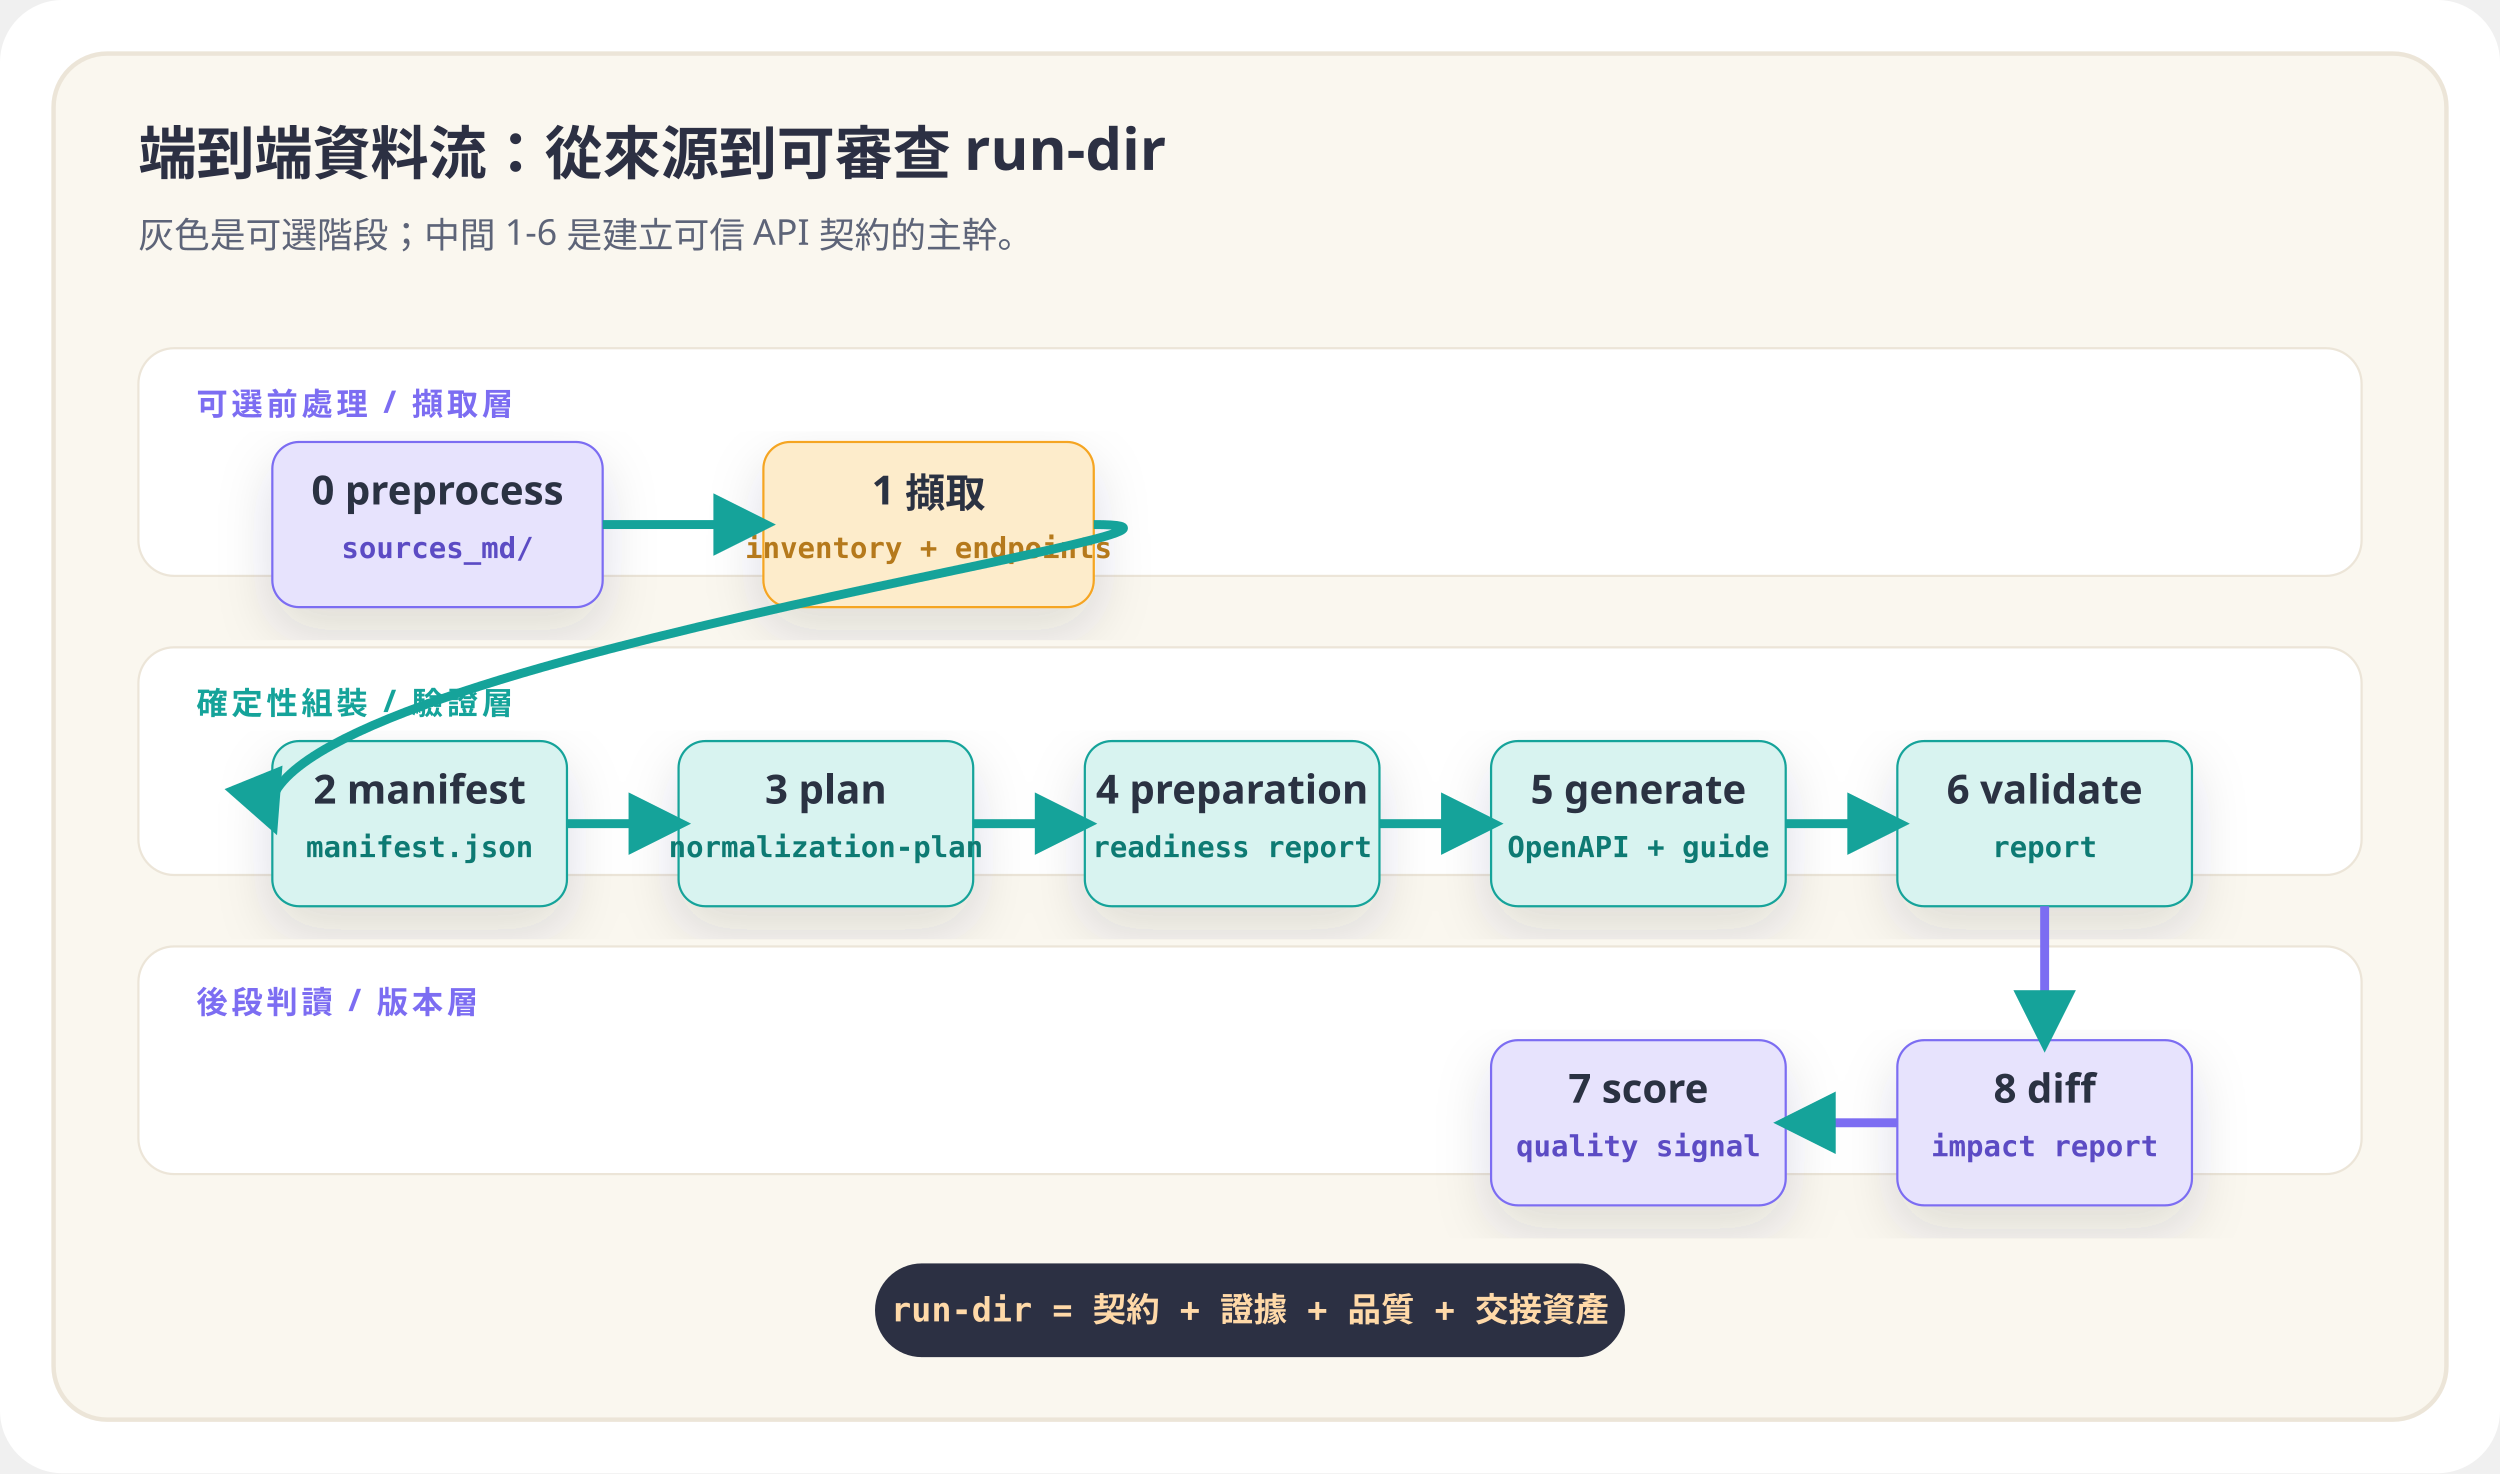
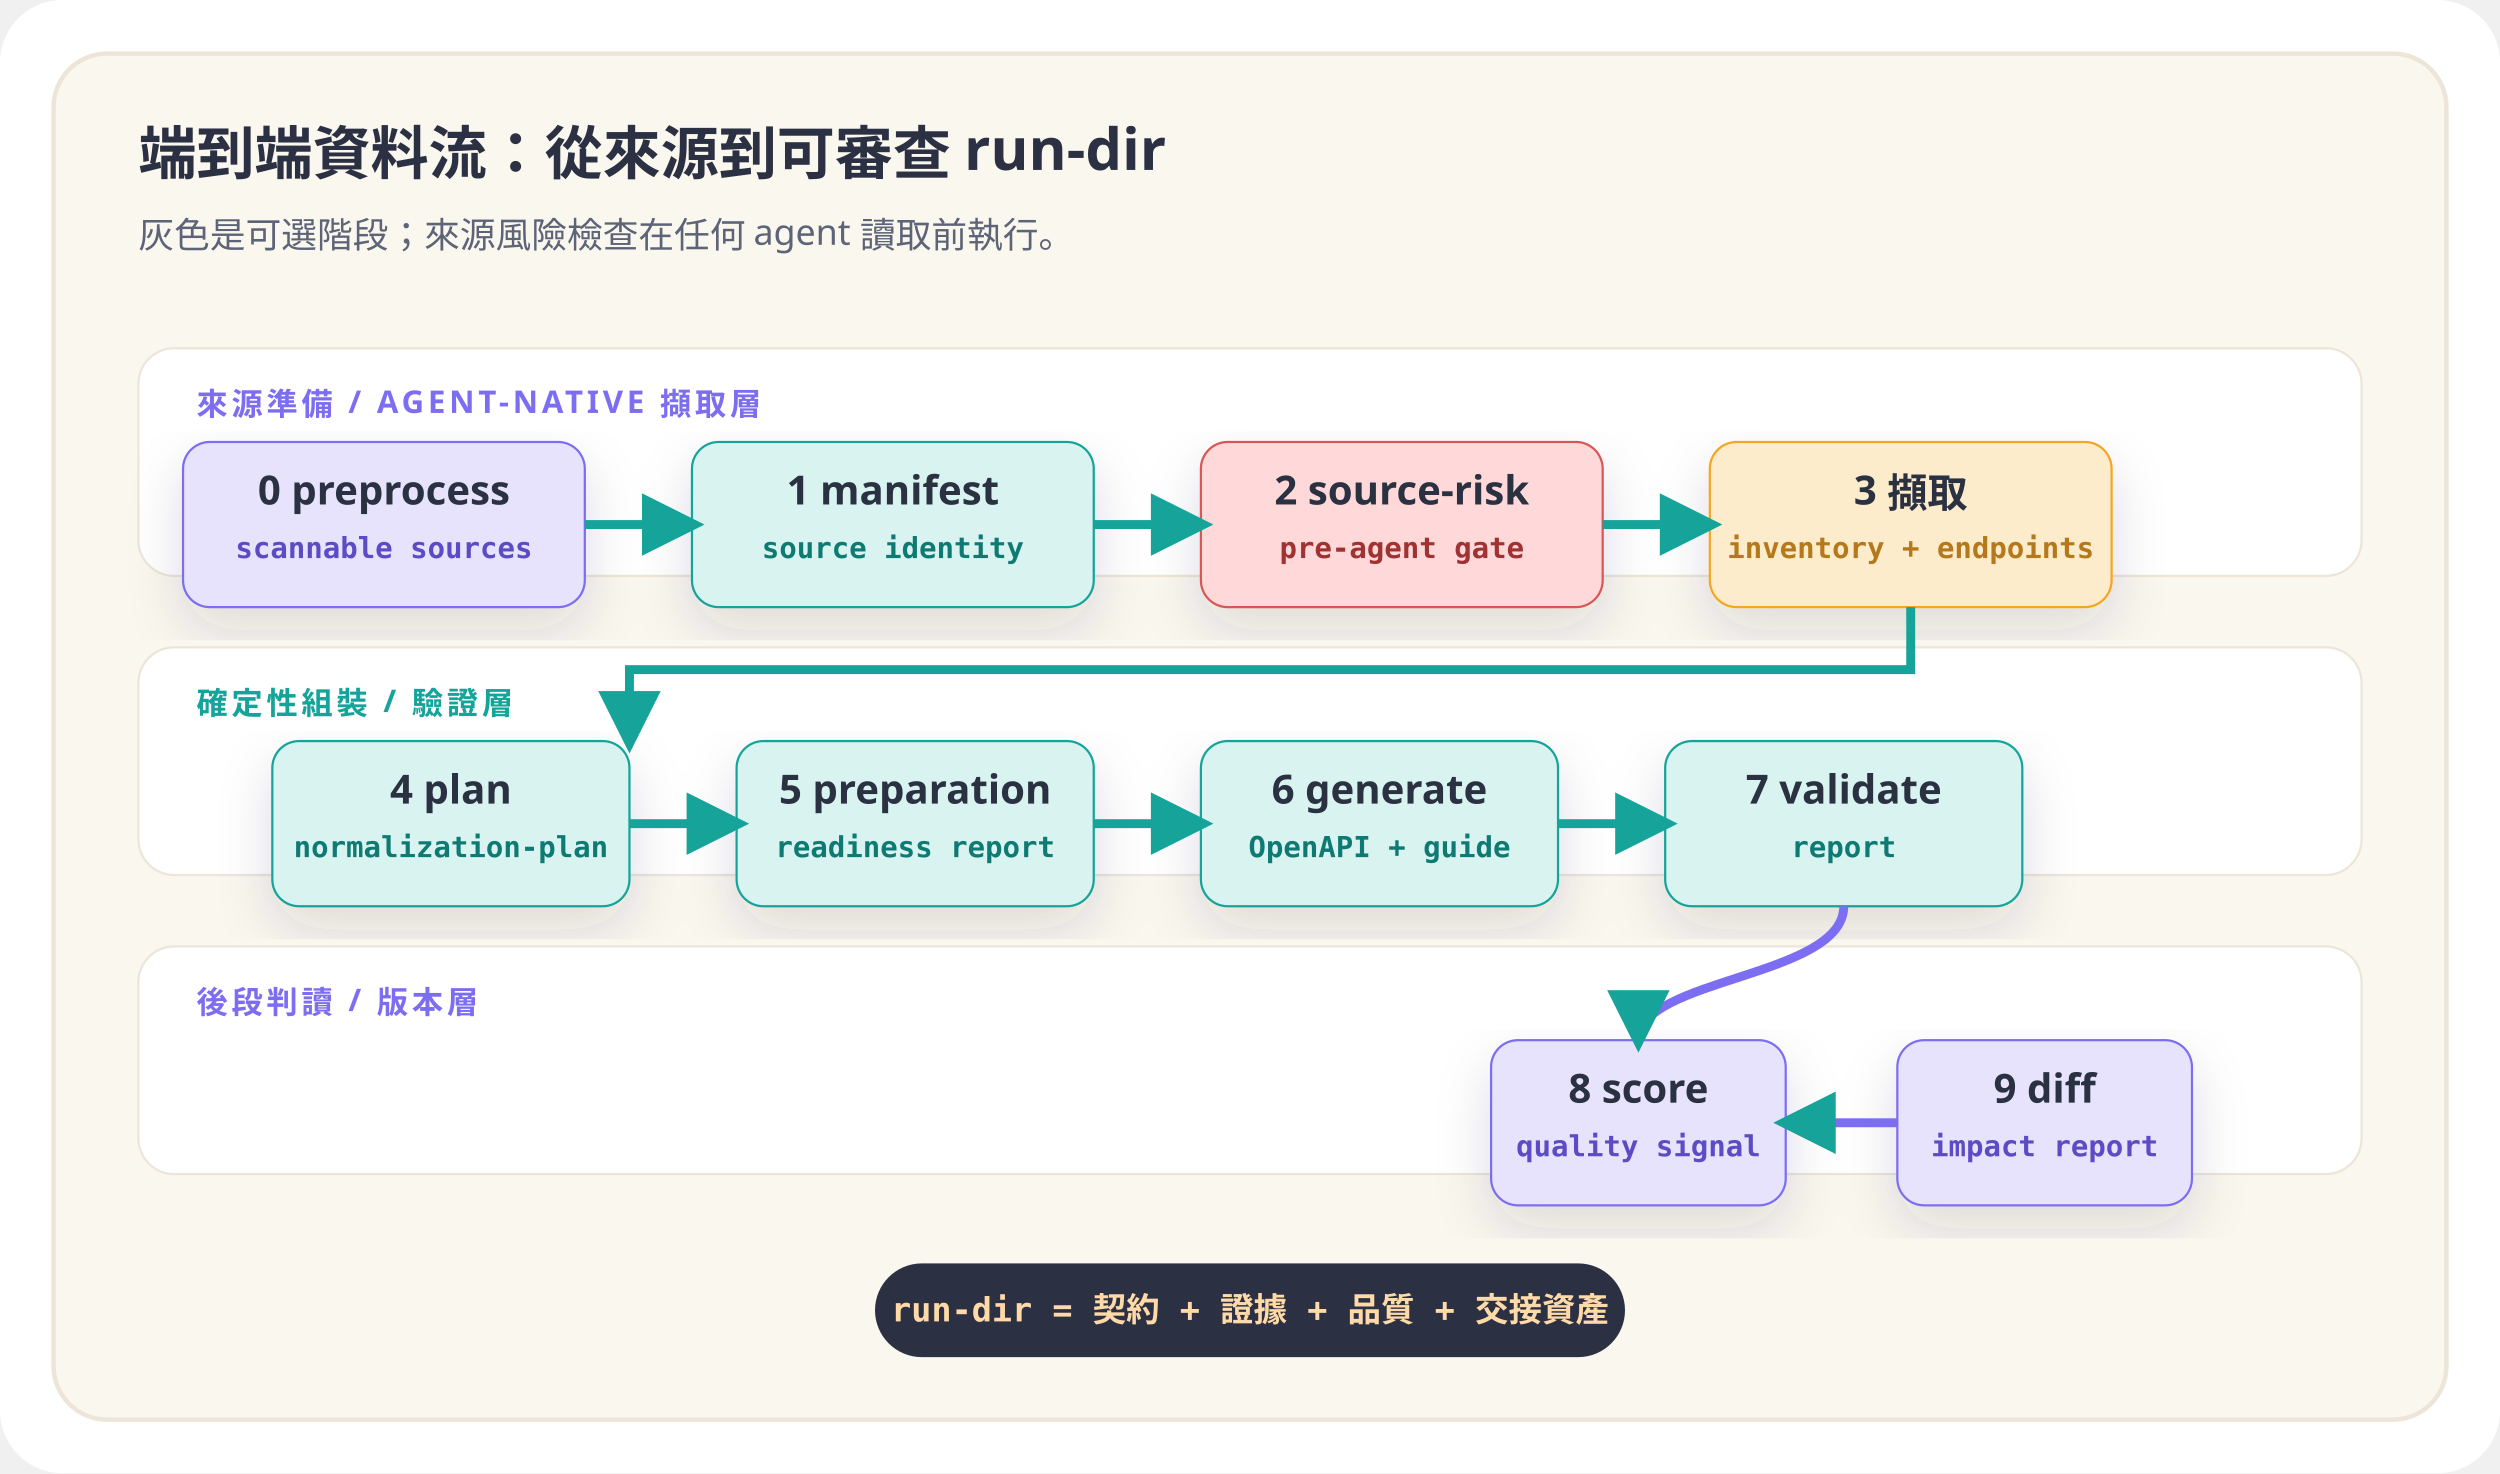
<svg xmlns="http://www.w3.org/2000/svg" width="1120" height="660" viewBox="0 0 1120 660" fill="none" role="img" aria-labelledby="title desc">
  <defs>
    <filter id="shadow" x="-20%" y="-20%" width="140%" height="140%">
      <feDropShadow dx="0" dy="10" stdDeviation="12" flood-color="#2c3043" flood-opacity=".14" />
    </filter>
    <marker id="arrow" viewBox="0 0 10 10" refX="8" refY="5" markerWidth="7" markerHeight="7" orient="auto-start-reverse">
      <path d="M0 0 10 5 0 10z" fill="#15a39a" />
    </marker>
    <style>
      text{font-family:"Noto Sans TC","PingFang TC","Microsoft JhengHei",system-ui,sans-serif}
      .mono{font-family:ui-monospace,SFMono-Regular,Menlo,Consolas,monospace}
      .h{font-size:26px;font-weight:900;fill:#2c3043}
      .p{font-size:16px;fill:#5d6478}
      .stage{font-size:18px;font-weight:850;fill:#2c3043}
      .out{font-size:13px;font-weight:750}
      .lane{font-size:14px;font-weight:900;letter-spacing:.12em}
    </style>
  </defs>
  <rect width="1120" height="660" rx="28" fill="#fff" />
  <rect x="24" y="24" width="1072" height="612" rx="24" fill="#faf7ef" stroke="#ece5d8" stroke-width="2" />
  <text x="62" y="78" class="h">端到端資料流：從來源到可審查 run-dir</text>
-   <text x="62" y="111" class="p">灰色是可選階段；中間 1-6 是建立可信 API 契約的主幹。</text>
+   <text x="62" y="111" class="p">灰色是可選階段；來源風險檢查在任何 agent 讀取前執行。</text>
  <rect x="62" y="156" width="996" height="102" rx="16" fill="#fff" stroke="#ece5d8" />
  <rect x="62" y="290" width="996" height="102" rx="16" fill="#fff" stroke="#ece5d8" />
  <rect x="62" y="424" width="996" height="102" rx="16" fill="#fff" stroke="#ece5d8" />
-   <text x="88" y="186" class="lane" fill="#7c6df2">可選前處理 / 擷取層</text>
+   <text x="88" y="186" class="lane" fill="#7c6df2">來源準備 / AGENT-NATIVE 擷取層</text>
  <text x="88" y="320" class="lane" fill="#15a39a">確定性組裝 / 驗證層</text>
  <text x="88" y="454" class="lane" fill="#7c6df2">後段判讀 / 版本層</text>
  <g filter="url(#shadow)">
-     <rect x="122" y="198" width="148" height="74" rx="12" fill="#e7e3fd" stroke="#7c6df2" />
-     <text x="196" y="226" text-anchor="middle" class="stage">0 preprocess</text>
-     <text x="196" y="250" text-anchor="middle" class="mono out" fill="#5b4cc4">sources_md/</text>
-     <rect x="342" y="198" width="148" height="74" rx="12" fill="#fdeccb" stroke="#f5a524" />
-     <text x="416" y="226" text-anchor="middle" class="stage">1 擷取</text>
-     <text x="416" y="250" text-anchor="middle" class="mono out" fill="#b5791a">inventory + endpoints</text>
+     <rect x="82" y="198" width="180" height="74" rx="12" fill="#e7e3fd" stroke="#7c6df2" />
+     <text x="172" y="226" text-anchor="middle" class="stage">0 preprocess</text>
+     <text x="172" y="250" text-anchor="middle" class="mono out" fill="#5b4cc4">scannable sources</text>
+     <rect x="310" y="198" width="180" height="74" rx="12" fill="#d8f3f0" stroke="#15a39a" />
+     <text x="400" y="226" text-anchor="middle" class="stage">1 manifest</text>
+     <text x="400" y="250" text-anchor="middle" class="mono out" fill="#0f7a73">source identity</text>
+     <rect x="538" y="198" width="180" height="74" rx="12" fill="#ffd9d9" stroke="#d95757" />
+     <text x="628" y="226" text-anchor="middle" class="stage">2 source-risk</text>
+     <text x="628" y="250" text-anchor="middle" class="mono out" fill="#9f3030">pre-agent gate</text>
+     <rect x="766" y="198" width="180" height="74" rx="12" fill="#fdeccb" stroke="#f5a524" />
+     <text x="856" y="226" text-anchor="middle" class="stage">3 擷取</text>
+     <text x="856" y="250" text-anchor="middle" class="mono out" fill="#b5791a">inventory + endpoints</text>
  </g>
  <g filter="url(#shadow)">
-     <rect x="122" y="332" width="132" height="74" rx="12" fill="#d8f3f0" stroke="#15a39a" />
-     <text x="188" y="360" text-anchor="middle" class="stage">2 manifest</text>
-     <text x="188" y="384" text-anchor="middle" class="mono out" fill="#0f7a73">manifest.json</text>
-     <rect x="304" y="332" width="132" height="74" rx="12" fill="#d8f3f0" stroke="#15a39a" />
-     <text x="370" y="360" text-anchor="middle" class="stage">3 plan</text>
-     <text x="370" y="384" text-anchor="middle" class="mono out" fill="#0f7a73">normalization-plan</text>
-     <rect x="486" y="332" width="132" height="74" rx="12" fill="#d8f3f0" stroke="#15a39a" />
-     <text x="552" y="360" text-anchor="middle" class="stage">4 preparation</text>
-     <text x="552" y="384" text-anchor="middle" class="mono out" fill="#0f7a73">readiness report</text>
-     <rect x="668" y="332" width="132" height="74" rx="12" fill="#d8f3f0" stroke="#15a39a" />
-     <text x="734" y="360" text-anchor="middle" class="stage">5 generate</text>
-     <text x="734" y="384" text-anchor="middle" class="mono out" fill="#0f7a73">OpenAPI + guide</text>
-     <rect x="850" y="332" width="132" height="74" rx="12" fill="#d8f3f0" stroke="#15a39a" />
-     <text x="916" y="360" text-anchor="middle" class="stage">6 validate</text>
-     <text x="916" y="384" text-anchor="middle" class="mono out" fill="#0f7a73">report</text>
+     <rect x="122" y="332" width="160" height="74" rx="12" fill="#d8f3f0" stroke="#15a39a" />
+     <text x="202" y="360" text-anchor="middle" class="stage">4 plan</text>
+     <text x="202" y="384" text-anchor="middle" class="mono out" fill="#0f7a73">normalization-plan</text>
+     <rect x="330" y="332" width="160" height="74" rx="12" fill="#d8f3f0" stroke="#15a39a" />
+     <text x="410" y="360" text-anchor="middle" class="stage">5 preparation</text>
+     <text x="410" y="384" text-anchor="middle" class="mono out" fill="#0f7a73">readiness report</text>
+     <rect x="538" y="332" width="160" height="74" rx="12" fill="#d8f3f0" stroke="#15a39a" />
+     <text x="618" y="360" text-anchor="middle" class="stage">6 generate</text>
+     <text x="618" y="384" text-anchor="middle" class="mono out" fill="#0f7a73">OpenAPI + guide</text>
+     <rect x="746" y="332" width="160" height="74" rx="12" fill="#d8f3f0" stroke="#15a39a" />
+     <text x="826" y="360" text-anchor="middle" class="stage">7 validate</text>
+     <text x="826" y="384" text-anchor="middle" class="mono out" fill="#0f7a73">report</text>
  </g>
  <g filter="url(#shadow)">
    <rect x="668" y="466" width="132" height="74" rx="12" fill="#e7e3fd" stroke="#7c6df2" />
-     <text x="734" y="494" text-anchor="middle" class="stage">7 score</text>
+     <text x="734" y="494" text-anchor="middle" class="stage">8 score</text>
    <text x="734" y="518" text-anchor="middle" class="mono out" fill="#5b4cc4">quality signal</text>
    <rect x="850" y="466" width="132" height="74" rx="12" fill="#e7e3fd" stroke="#7c6df2" />
-     <text x="916" y="494" text-anchor="middle" class="stage">8 diff</text>
+     <text x="916" y="494" text-anchor="middle" class="stage">9 diff</text>
    <text x="916" y="518" text-anchor="middle" class="mono out" fill="#5b4cc4">impact report</text>
  </g>
-   <path d="M270 235H342" stroke="#15a39a" stroke-width="4" marker-end="url(#arrow)" />
-   <path d="M490 235C590 235 94 300 122 369" stroke="#15a39a" stroke-width="4" marker-end="url(#arrow)" />
-   <path d="M254 369H304" stroke="#15a39a" stroke-width="4" marker-end="url(#arrow)" />
-   <path d="M436 369H486" stroke="#15a39a" stroke-width="4" marker-end="url(#arrow)" />
-   <path d="M618 369H668" stroke="#15a39a" stroke-width="4" marker-end="url(#arrow)" />
-   <path d="M800 369H850" stroke="#15a39a" stroke-width="4" marker-end="url(#arrow)" />
-   <path d="M916 406V466" stroke="#7c6df2" stroke-width="4" marker-end="url(#arrow)" />
+   <path d="M262 235H310" stroke="#15a39a" stroke-width="4" marker-end="url(#arrow)" />
+   <path d="M490 235H538" stroke="#15a39a" stroke-width="4" marker-end="url(#arrow)" />
+   <path d="M718 235H766" stroke="#15a39a" stroke-width="4" marker-end="url(#arrow)" />
+   <path d="M856 272V300H282V332" stroke="#15a39a" stroke-width="4" marker-end="url(#arrow)" />
+   <path d="M282 369H330" stroke="#15a39a" stroke-width="4" marker-end="url(#arrow)" />
+   <path d="M490 369H538" stroke="#15a39a" stroke-width="4" marker-end="url(#arrow)" />
+   <path d="M698 369H746" stroke="#15a39a" stroke-width="4" marker-end="url(#arrow)" />
+   <path d="M826 406C826 438 734 438 734 466" stroke="#7c6df2" stroke-width="4" marker-end="url(#arrow)" />
  <path d="M850 503H800" stroke="#7c6df2" stroke-width="4" marker-end="url(#arrow)" />
  <rect x="392" y="566" width="336" height="42" rx="21" fill="#2c3043" />
  <text x="560" y="592" text-anchor="middle" class="mono" font-size="15" font-weight="800" fill="#ffd9a8">run-dir = 契約 + 證據 + 品質 + 交接資產</text>
</svg>
